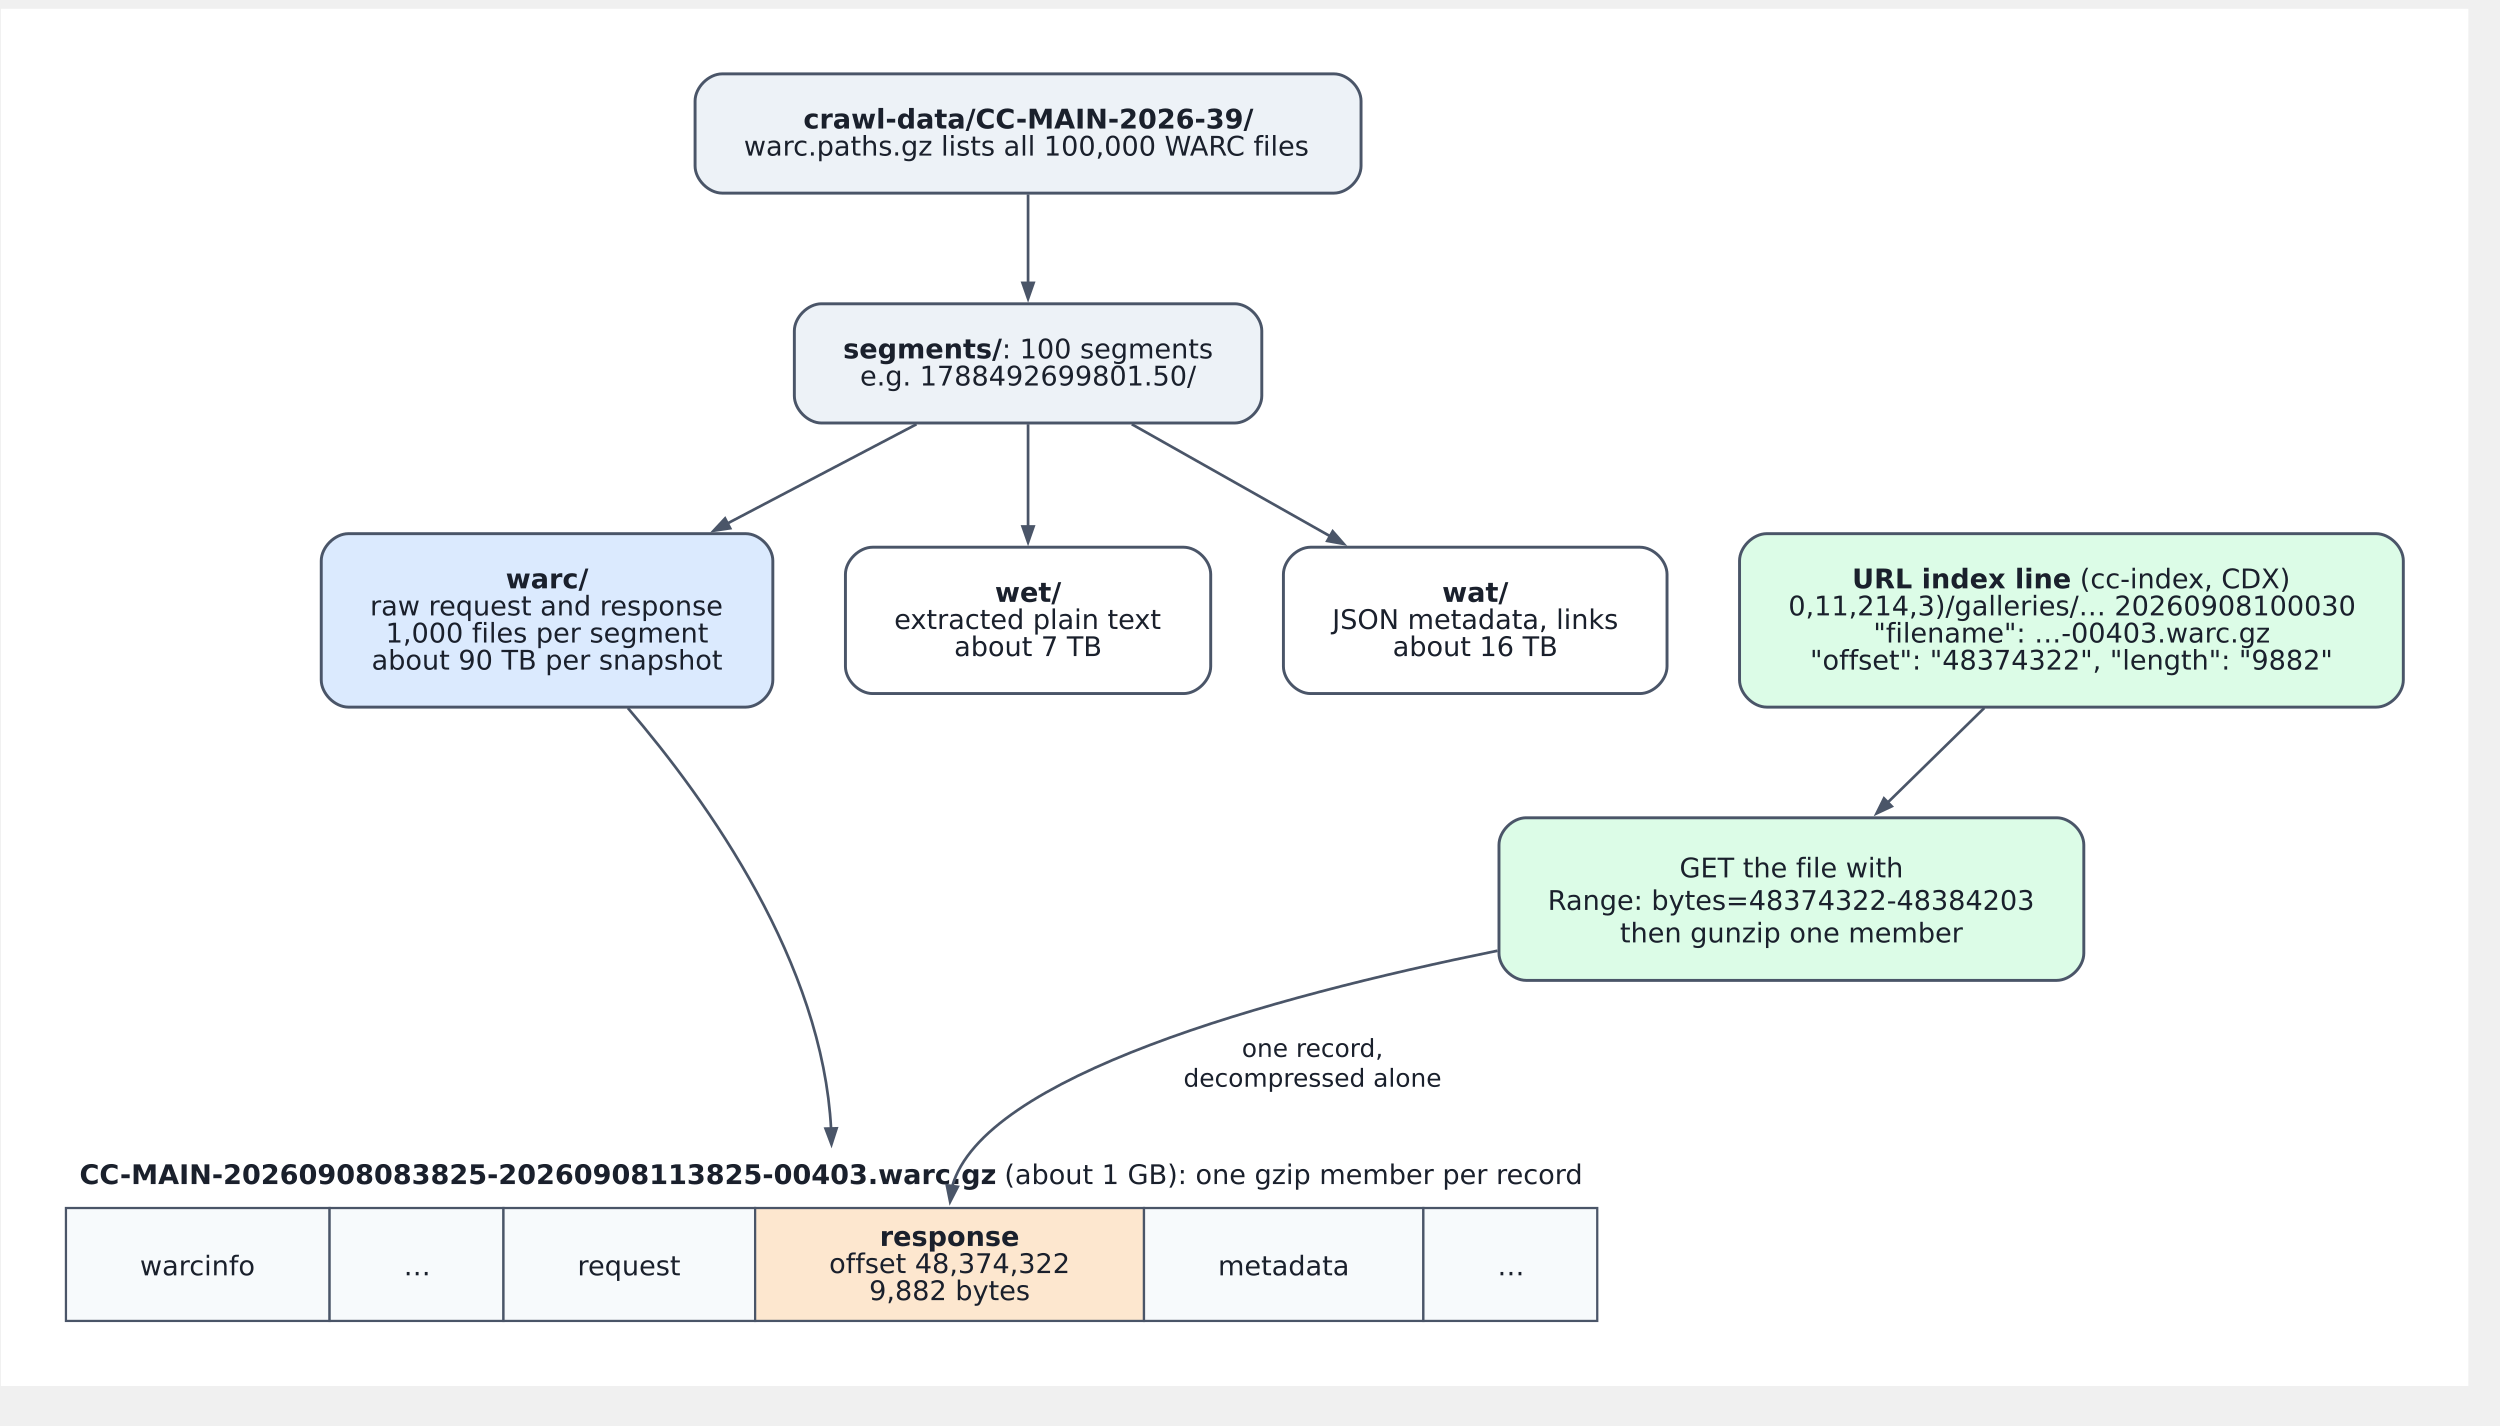
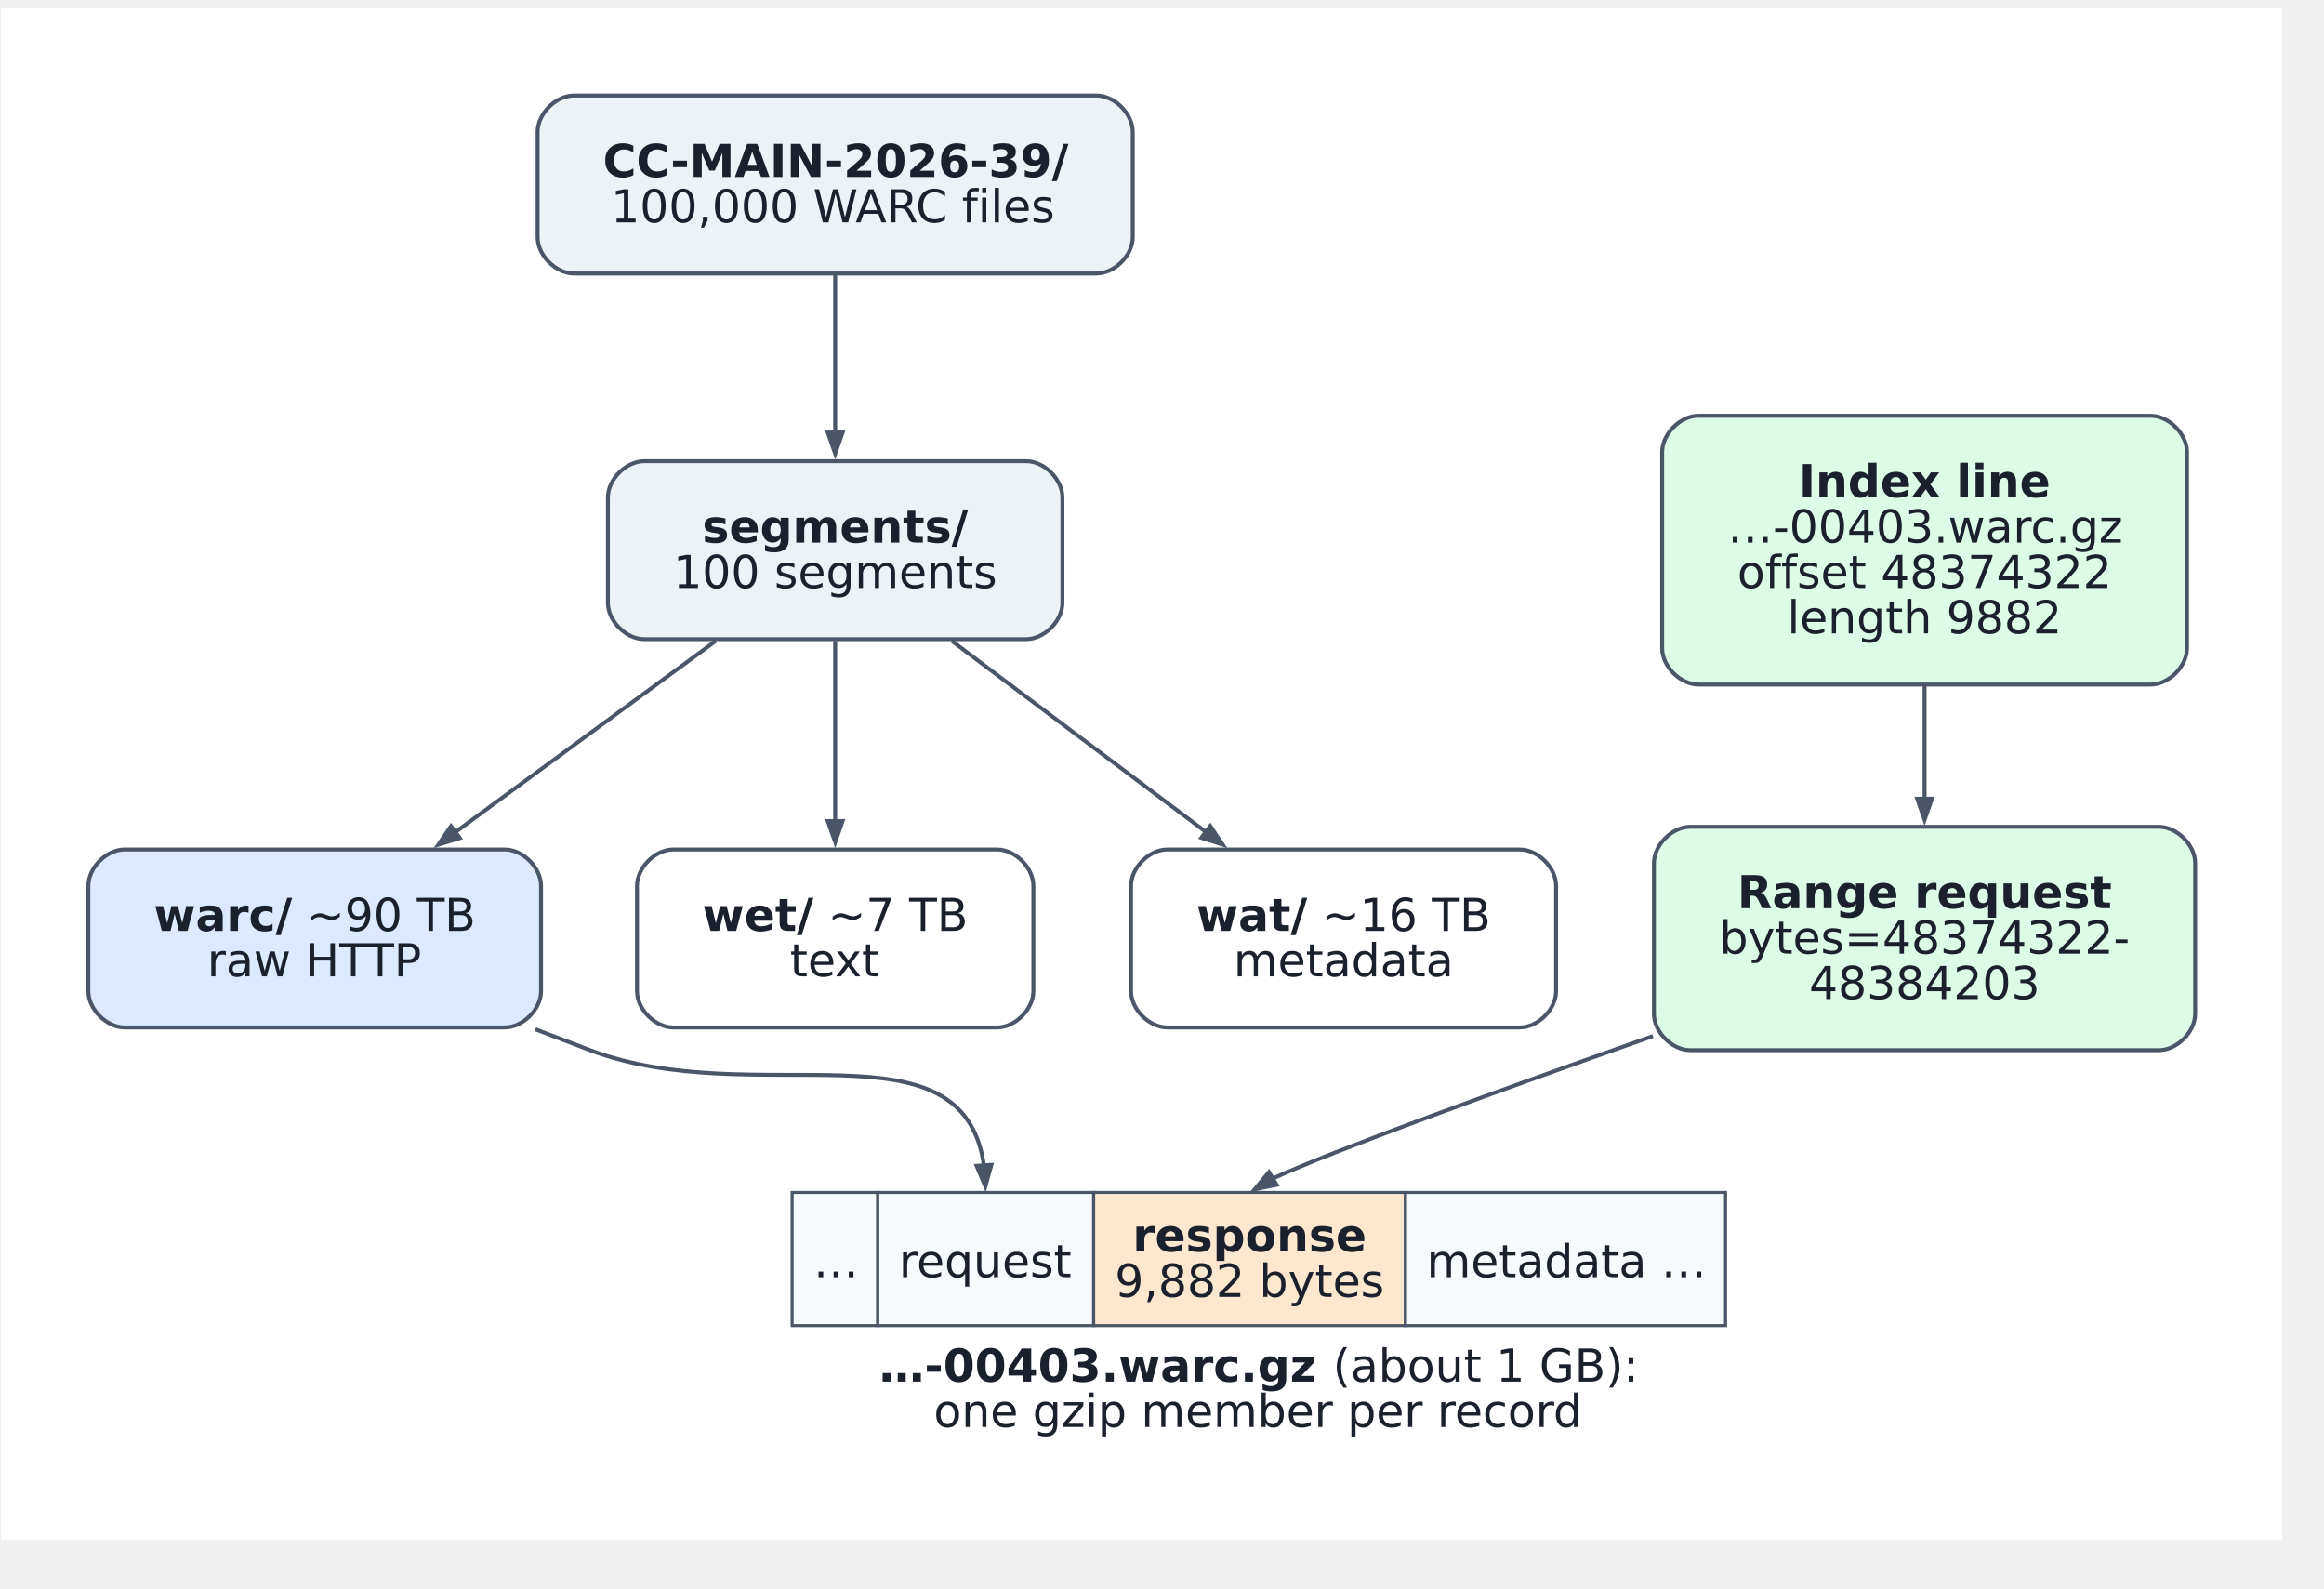
- <svg xmlns="http://www.w3.org/2000/svg" width="1121" height="639" viewBox="14.00 14.00 1107.00 624.00">
-   <g id="graph0" class="graph" transform="scale(1 1) rotate(0) translate(43.2 595.4)">
-     <polygon fill="#ffffff" stroke="none" points="-28.8,28.8 -28.8,-581 1063.79,-581 1063.79,28.8 -28.8,28.8" />
+ <svg xmlns="http://www.w3.org/2000/svg" width="783" height="535" viewBox="14.00 14.00 768.00 520.00">
+   <g id="graph0" class="graph" transform="scale(1 1) rotate(0) translate(43.2 491.6)">
+     <polygon fill="#ffffff" stroke="none" points="-28.8,28.8 -28.8,-477.2 725.02,-477.2 725.02,28.8 -28.8,28.8" />
    <g id="node1" class="node">
-       <path fill="#edf2f7" stroke="#4a5568" stroke-width="1.3" d="M561.47,-552.2C561.47,-552.2 290.58,-552.2 290.58,-552.2 284.58,-552.2 278.58,-546.2 278.58,-540.2 278.58,-540.2 278.58,-511.4 278.58,-511.4 278.58,-505.4 284.58,-499.4 290.58,-499.4 290.58,-499.4 561.47,-499.4 561.47,-499.4 567.47,-499.4 573.47,-505.4 573.47,-511.4 573.47,-511.4 573.47,-540.2 573.47,-540.2 573.47,-546.2 567.47,-552.2 561.47,-552.2" />
-       <text xml:space="preserve" text-anchor="start" x="326.54" y="-528" font-family="DejaVu Sans" font-weight="bold" font-size="12.00" fill="#1a202c">crawl-data/CC-MAIN-2026-39/</text>
-       <text xml:space="preserve" text-anchor="start" x="300.18" y="-516" font-family="DejaVu Sans" font-size="12.00" fill="#1a202c">warc.paths.gz lists all 100,000 WARC files</text>
+       <path fill="#edf2f7" stroke="#4a5568" stroke-width="1.3" d="M333.13,-448.4C333.13,-448.4 160.46,-448.4 160.46,-448.4 154.46,-448.4 148.46,-442.4 148.46,-436.4 148.46,-436.4 148.46,-401.6 148.46,-401.6 148.46,-395.6 154.46,-389.6 160.46,-389.6 160.46,-389.6 333.13,-389.6 333.13,-389.6 339.13,-389.6 345.13,-395.6 345.13,-401.6 345.13,-401.6 345.13,-436.4 345.13,-436.4 345.13,-442.4 339.13,-448.4 333.13,-448.4" />
+       <text xml:space="preserve" text-anchor="start" x="170.06" y="-421.5" font-family="DejaVu Sans" font-weight="bold" font-size="15.00" fill="#1a202c">CC-MAIN-2026-39/</text>
+       <text xml:space="preserve" text-anchor="start" x="172.69" y="-406.5" font-family="DejaVu Sans" font-size="15.00" fill="#1a202c">100,000 WARC files</text>
    </g>
    <g id="node2" class="node">
-       <path fill="#edf2f7" stroke="#4a5568" stroke-width="1.3" d="M517.52,-450.4C517.52,-450.4 334.54,-450.4 334.54,-450.4 328.54,-450.4 322.54,-444.4 322.54,-438.4 322.54,-438.4 322.54,-409.6 322.54,-409.6 322.54,-403.6 328.54,-397.6 334.54,-397.6 334.54,-397.6 517.52,-397.6 517.52,-397.6 523.52,-397.6 529.52,-403.6 529.52,-409.6 529.52,-409.6 529.52,-438.4 529.52,-438.4 529.52,-444.4 523.52,-450.4 517.52,-450.4" />
-       <text xml:space="preserve" text-anchor="start" x="344.14" y="-426.2" font-family="DejaVu Sans" font-weight="bold" font-size="12.00" fill="#1a202c">segments/</text>
-       <text xml:space="preserve" text-anchor="start" x="414.46" y="-426.2" font-family="DejaVu Sans" font-size="12.00" fill="#1a202c">: 100 segments</text>
-       <text xml:space="preserve" text-anchor="start" x="351.62" y="-414.2" font-family="DejaVu Sans" font-size="12.00" fill="#1a202c">e.g. 1788492699801.50/</text>
+       <path fill="#edf2f7" stroke="#4a5568" stroke-width="1.3" d="M309.9,-327.6C309.9,-327.6 183.69,-327.6 183.69,-327.6 177.69,-327.6 171.69,-321.6 171.69,-315.6 171.69,-315.6 171.69,-280.8 171.69,-280.8 171.69,-274.8 177.69,-268.8 183.69,-268.8 183.69,-268.8 309.9,-268.8 309.9,-268.8 315.9,-268.8 321.9,-274.8 321.9,-280.8 321.9,-280.8 321.9,-315.6 321.9,-315.6 321.9,-321.6 315.9,-327.6 309.9,-327.6" />
+       <text xml:space="preserve" text-anchor="start" x="202.85" y="-300.7" font-family="DejaVu Sans" font-weight="bold" font-size="15.00" fill="#1a202c">segments/</text>
+       <text xml:space="preserve" text-anchor="start" x="193.29" y="-285.7" font-family="DejaVu Sans" font-size="15.00" fill="#1a202c">100 segments</text>
    </g>
    <g id="edge1" class="edge">
-       <path fill="none" stroke="#4a5568" stroke-width="1.2" d="M426.03,-498.84C426.03,-486.83 426.03,-472.39 426.03,-459.48" />
-       <polygon fill="#4a5568" stroke="#4a5568" stroke-width="1.2" points="428.48,-459.65 426.03,-452.65 423.58,-459.65 428.48,-459.65" />
+       <path fill="none" stroke="#4a5568" stroke-width="1.3" d="M246.8,-389.24C246.8,-373.45 246.8,-353.69 246.8,-336.7" />
+       <polygon fill="#4a5568" stroke="#4a5568" stroke-width="1.3" points="249.25,-337.07 246.8,-330.07 244.35,-337.07 249.25,-337.07" />
    </g>
    <g id="node3" class="node">
-       <path fill="#dbeafe" stroke="#4a5568" stroke-width="1.3" d="M301.01,-348.6C301.01,-348.6 125.05,-348.6 125.05,-348.6 119.05,-348.6 113.05,-342.6 113.05,-336.6 113.05,-336.6 113.05,-283.8 113.05,-283.8 113.05,-277.8 119.05,-271.8 125.05,-271.8 125.05,-271.8 301.01,-271.8 301.01,-271.8 307.01,-271.8 313.01,-277.8 313.01,-283.8 313.01,-283.8 313.01,-336.6 313.01,-336.6 313.01,-342.6 307.01,-348.6 301.01,-348.6" />
-       <text xml:space="preserve" text-anchor="start" x="194.73" y="-324.4" font-family="DejaVu Sans" font-weight="bold" font-size="12.00" fill="#1a202c">warc/</text>
-       <text xml:space="preserve" text-anchor="start" x="134.65" y="-312.4" font-family="DejaVu Sans" font-size="12.00" fill="#1a202c">raw request and response</text>
-       <text xml:space="preserve" text-anchor="start" x="141.58" y="-300.4" font-family="DejaVu Sans" font-size="12.00" fill="#1a202c">1,000 files per segment</text>
-       <text xml:space="preserve" text-anchor="start" x="135.34" y="-288.4" font-family="DejaVu Sans" font-size="12.00" fill="#1a202c">about 90 TB per snapshot</text>
+       <path fill="#dbeafe" stroke="#4a5568" stroke-width="1.3" d="M137.59,-199.3C137.59,-199.3 12,-199.3 12,-199.3 6,-199.3 0,-193.3 0,-187.3 0,-187.3 0,-152.5 0,-152.5 0,-146.5 6,-140.5 12,-140.5 12,-140.5 137.59,-140.5 137.59,-140.5 143.59,-140.5 149.59,-146.5 149.59,-152.5 149.59,-152.5 149.59,-187.3 149.59,-187.3 149.59,-193.3 143.59,-199.3 137.59,-199.3" />
+       <text xml:space="preserve" text-anchor="start" x="21.6" y="-172.4" font-family="DejaVu Sans" font-weight="bold" font-size="15.00" fill="#1a202c">warc/</text>
+       <text xml:space="preserve" text-anchor="start" x="67.35" y="-172.4" font-family="DejaVu Sans" font-size="15.00" fill="#1a202c"> ~90 TB</text>
+       <text xml:space="preserve" text-anchor="start" x="39.27" y="-157.4" font-family="DejaVu Sans" font-size="15.00" fill="#1a202c">raw HTTP</text>
    </g>
    <g id="edge2" class="edge">
-       <path fill="none" stroke="#4a5568" stroke-width="1.2" d="M376.63,-397.07C351.7,-383.98 320.84,-367.79 292.66,-353" />
-       <polygon fill="#4a5568" stroke="#4a5568" stroke-width="1.2" points="294.12,-351 286.79,-349.91 291.85,-355.34 294.12,-351" />
+       <path fill="none" stroke="#4a5568" stroke-width="1.3" d="M207.34,-268.22C181.66,-249.37 148.07,-224.7 121.13,-204.92" />
+       <polygon fill="#4a5568" stroke="#4a5568" stroke-width="1.3" points="122.75,-203.07 115.66,-200.91 119.85,-207.02 122.75,-203.07" />
    </g>
    <g id="node4" class="node">
-       <path fill="#ffffff" stroke="#4a5568" stroke-width="1.3" d="M494.9,-342.6C494.9,-342.6 357.16,-342.6 357.16,-342.6 351.16,-342.6 345.16,-336.6 345.16,-330.6 345.16,-330.6 345.16,-289.8 345.16,-289.8 345.16,-283.8 351.16,-277.8 357.16,-277.8 357.16,-277.8 494.9,-277.8 494.9,-277.8 500.9,-277.8 506.9,-283.8 506.9,-289.8 506.9,-289.8 506.9,-330.6 506.9,-330.6 506.9,-336.6 500.9,-342.6 494.9,-342.6" />
-       <text xml:space="preserve" text-anchor="start" x="411.36" y="-318.4" font-family="DejaVu Sans" font-weight="bold" font-size="12.00" fill="#1a202c">wet/</text>
-       <text xml:space="preserve" text-anchor="start" x="366.76" y="-306.4" font-family="DejaVu Sans" font-size="12.00" fill="#1a202c">extracted plain text</text>
-       <text xml:space="preserve" text-anchor="start" x="393.3" y="-294.4" font-family="DejaVu Sans" font-size="12.00" fill="#1a202c">about 7 TB</text>
+       <path fill="#ffffff" stroke="#4a5568" stroke-width="1.3" d="M300.29,-199.3C300.29,-199.3 193.31,-199.3 193.31,-199.3 187.31,-199.3 181.31,-193.3 181.31,-187.3 181.31,-187.3 181.31,-152.5 181.31,-152.5 181.31,-146.5 187.31,-140.5 193.31,-140.5 193.31,-140.5 300.29,-140.5 300.29,-140.5 306.29,-140.5 312.29,-146.5 312.29,-152.5 312.29,-152.5 312.29,-187.3 312.29,-187.3 312.29,-193.3 306.29,-199.3 300.29,-199.3" />
+       <text xml:space="preserve" text-anchor="start" x="202.91" y="-172.4" font-family="DejaVu Sans" font-weight="bold" font-size="15.00" fill="#1a202c">wet/</text>
+       <text xml:space="preserve" text-anchor="start" x="239.59" y="-172.4" font-family="DejaVu Sans" font-size="15.00" fill="#1a202c"> ~7 TB</text>
+       <text xml:space="preserve" text-anchor="start" x="231.86" y="-157.4" font-family="DejaVu Sans" font-size="15.00" fill="#1a202c">text</text>
    </g>
    <g id="edge3" class="edge">
-       <path fill="none" stroke="#4a5568" stroke-width="1.2" d="M426.03,-397.07C426.03,-383.59 426.03,-366.81 426.03,-351.66" />
-       <polygon fill="#4a5568" stroke="#4a5568" stroke-width="1.2" points="428.48,-351.79 426.03,-344.79 423.58,-351.79 428.48,-351.79" />
+       <path fill="none" stroke="#4a5568" stroke-width="1.3" d="M246.8,-268.22C246.8,-250.49 246.8,-227.62 246.8,-208.51" />
+       <polygon fill="#4a5568" stroke="#4a5568" stroke-width="1.3" points="249.25,-208.71 246.8,-201.71 244.35,-208.71 249.25,-208.71" />
    </g>
    <g id="node5" class="node">
-       <path fill="#ffffff" stroke="#4a5568" stroke-width="1.3" d="M696.96,-342.6C696.96,-342.6 551.1,-342.6 551.1,-342.6 545.1,-342.6 539.1,-336.6 539.1,-330.6 539.1,-330.6 539.1,-289.8 539.1,-289.8 539.1,-283.8 545.1,-277.8 551.1,-277.8 551.1,-277.8 696.96,-277.8 696.96,-277.8 702.96,-277.8 708.96,-283.8 708.96,-289.8 708.96,-289.8 708.96,-330.6 708.96,-330.6 708.96,-336.6 702.96,-342.6 696.96,-342.6" />
-       <text xml:space="preserve" text-anchor="start" x="609.38" y="-318.4" font-family="DejaVu Sans" font-weight="bold" font-size="12.00" fill="#1a202c">wat/</text>
-       <text xml:space="preserve" text-anchor="start" x="560.7" y="-306.4" font-family="DejaVu Sans" font-size="12.00" fill="#1a202c">JSON metadata, links</text>
-       <text xml:space="preserve" text-anchor="start" x="587.49" y="-294.4" font-family="DejaVu Sans" font-size="12.00" fill="#1a202c">about 16 TB</text>
+       <path fill="#ffffff" stroke="#4a5568" stroke-width="1.3" d="M473.03,-199.3C473.03,-199.3 356.56,-199.3 356.56,-199.3 350.56,-199.3 344.56,-193.3 344.56,-187.3 344.56,-187.3 344.56,-152.5 344.56,-152.5 344.56,-146.5 350.56,-140.5 356.56,-140.5 356.56,-140.5 473.03,-140.5 473.03,-140.5 479.03,-140.5 485.03,-146.5 485.03,-152.5 485.03,-152.5 485.03,-187.3 485.03,-187.3 485.03,-193.3 479.03,-199.3 473.03,-199.3" />
+       <text xml:space="preserve" text-anchor="start" x="366.16" y="-172.4" font-family="DejaVu Sans" font-weight="bold" font-size="15.00" fill="#1a202c">wat/</text>
+       <text xml:space="preserve" text-anchor="start" x="402.79" y="-172.4" font-family="DejaVu Sans" font-size="15.00" fill="#1a202c"> ~16 TB</text>
+       <text xml:space="preserve" text-anchor="start" x="378.45" y="-157.4" font-family="DejaVu Sans" font-size="15.00" fill="#1a202c">metadata</text>
    </g>
    <g id="edge4" class="edge">
-       <path fill="none" stroke="#4a5568" stroke-width="1.2" d="M471.95,-397.07C498.06,-382.33 531.17,-363.63 559.82,-347.45" />
-       <polygon fill="#4a5568" stroke="#4a5568" stroke-width="1.2" points="560.92,-349.65 565.81,-344.07 558.51,-345.38 560.92,-349.65" />
+       <path fill="none" stroke="#4a5568" stroke-width="1.3" d="M285.34,-268.22C310.42,-249.37 343.23,-224.7 369.54,-204.92" />
+       <polygon fill="#4a5568" stroke="#4a5568" stroke-width="1.3" points="370.74,-207.09 374.86,-200.92 367.79,-203.17 370.74,-207.09" />
+     </g>
+     <g id="node8" class="node">
+       <polygon fill="#f7fafc" stroke="none" points="232.57,-42 232.57,-86 260.87,-86 260.87,-42 232.57,-42" />
+       <polygon fill="none" stroke="#4a5568" points="232.57,-42 232.57,-86 260.87,-86 260.87,-42 232.57,-42" />
+       <text xml:space="preserve" text-anchor="start" x="239.57" y="-58" font-family="DejaVu Sans" font-size="15.00" fill="#1a202c">…</text>
+       <polygon fill="#f7fafc" stroke="none" points="260.87,-42 260.87,-86 332.22,-86 332.22,-42 260.87,-42" />
+       <polygon fill="none" stroke="#4a5568" points="260.87,-42 260.87,-86 332.22,-86 332.22,-42 260.87,-42" />
+       <text xml:space="preserve" text-anchor="start" x="267.87" y="-58" font-family="DejaVu Sans" font-size="15.00" fill="#1a202c">request</text>
+       <polygon fill="#fde7cf" stroke="none" points="332.22,-42 332.22,-86 435.25,-86 435.25,-42 332.22,-42" />
+       <polygon fill="none" stroke="#4a5568" points="332.22,-42 332.22,-86 435.25,-86 435.25,-42 332.22,-42" />
+       <text xml:space="preserve" text-anchor="start" x="345.08" y="-66.5" font-family="DejaVu Sans" font-weight="bold" font-size="15.00" fill="#1a202c">response</text>
+       <text xml:space="preserve" text-anchor="start" x="339.22" y="-51.5" font-family="DejaVu Sans" font-size="15.00" fill="#1a202c">9,882 bytes</text>
+       <polygon fill="#f7fafc" stroke="none" points="435.25,-42 435.25,-86 541.03,-86 541.03,-42 435.25,-42" />
+       <polygon fill="none" stroke="#4a5568" points="435.25,-42 435.25,-86 541.03,-86 541.03,-42 435.25,-42" />
+       <text xml:space="preserve" text-anchor="start" x="442.25" y="-58" font-family="DejaVu Sans" font-size="15.00" fill="#1a202c">metadata …</text>
+       <text xml:space="preserve" text-anchor="start" x="261.29" y="-23.5" font-family="DejaVu Sans" font-weight="bold" font-size="15.00" fill="#1a202c">…-00403.warc.gz</text>
+       <text xml:space="preserve" text-anchor="start" x="406.5" y="-23.5" font-family="DejaVu Sans" font-size="15.00" fill="#1a202c"> (about 1 GB):</text>
+       <text xml:space="preserve" text-anchor="start" x="279.36" y="-8.5" font-family="DejaVu Sans" font-size="15.00" fill="#1a202c">one gzip member per record</text>
+     </g>
+     <g id="edge5" class="edge">
+       <path fill="none" stroke="#4a5568" stroke-width="1.3" d="M147.73,-139.9C153.83,-137.54 159.92,-135.22 165.8,-133 220.65,-112.33 289.17,-144.19 295.99,-94.67" />
+       <polygon fill="#4a5568" stroke="#4a5568" stroke-width="1.3" points="298.42,-95.11 296.42,-87.96 293.53,-94.79 298.42,-95.11" />
    </g>
    <g id="node6" class="node">
-       <text xml:space="preserve" text-anchor="start" x="6" y="-60.6" font-family="DejaVu Sans" font-weight="bold" font-size="12.00" fill="#1a202c">CC-MAIN-20260908083825-20260908113825-00403.warc.gz</text>
-       <text xml:space="preserve" text-anchor="start" x="411.71" y="-60.6" font-family="DejaVu Sans" font-size="12.00" fill="#1a202c"> (about 1 GB): one gzip member per record</text>
-       <polygon fill="#f7fafc" stroke="none" points="0,0 0,-50 116.75,-50 116.75,0 0,0" />
-       <polygon fill="none" stroke="#4a5568" points="0,0 0,-50 116.75,-50 116.75,0 0,0" />
-       <text xml:space="preserve" text-anchor="start" x="32.77" y="-20.2" font-family="DejaVu Sans" font-size="12.00" fill="#1a202c">warcinfo</text>
-       <polygon fill="#f7fafc" stroke="none" points="116.75,0 116.75,-50 193.74,-50 193.74,0 116.75,0" />
-       <polygon fill="none" stroke="#4a5568" points="116.75,0 116.75,-50 193.74,-50 193.74,0 116.75,0" />
-       <text xml:space="preserve" text-anchor="start" x="149.52" y="-20.2" font-family="DejaVu Sans" font-size="12.00" fill="#1a202c">…</text>
-       <polygon fill="#f7fafc" stroke="none" points="193.74,0 193.74,-50 305.17,-50 305.17,0 193.74,0" />
-       <polygon fill="none" stroke="#4a5568" points="193.74,0 193.74,-50 305.17,-50 305.17,0 193.74,0" />
-       <text xml:space="preserve" text-anchor="start" x="226.51" y="-20.2" font-family="DejaVu Sans" font-size="12.00" fill="#1a202c">request</text>
-       <polygon fill="#fde7cf" stroke="none" points="305.17,0 305.17,-50 477.36,-50 477.36,0 305.17,0" />
-       <polygon fill="none" stroke="#4a5568" points="305.17,0 305.17,-50 477.36,-50 477.36,0 305.17,0" />
-       <text xml:space="preserve" text-anchor="start" x="360.34" y="-33.2" font-family="DejaVu Sans" font-weight="bold" font-size="12.00" fill="#1a202c">response</text>
-       <text xml:space="preserve" text-anchor="start" x="337.94" y="-21.2" font-family="DejaVu Sans" font-size="12.00" fill="#1a202c">offset 48,374,322</text>
-       <text xml:space="preserve" text-anchor="start" x="355.65" y="-9.2" font-family="DejaVu Sans" font-size="12.00" fill="#1a202c">9,882 bytes</text>
-       <polygon fill="#f7fafc" stroke="none" points="477.36,0 477.36,-50 601.07,-50 601.07,0 477.36,0" />
-       <polygon fill="none" stroke="#4a5568" points="477.36,0 477.36,-50 601.07,-50 601.07,0 477.36,0" />
-       <text xml:space="preserve" text-anchor="start" x="510.14" y="-20.2" font-family="DejaVu Sans" font-size="12.00" fill="#1a202c">metadata</text>
-       <polygon fill="#f7fafc" stroke="none" points="601.07,0 601.07,-50 678.06,-50 678.06,0 601.07,0" />
-       <polygon fill="none" stroke="#4a5568" points="601.07,0 601.07,-50 678.06,-50 678.06,0 601.07,0" />
-       <text xml:space="preserve" text-anchor="start" x="633.84" y="-20.2" font-family="DejaVu Sans" font-size="12.00" fill="#1a202c">…</text>
-     </g>
-     <g id="edge5" class="edge">
-       <path fill="none" stroke="#4a5568" stroke-width="1.2" d="M248.8,-271.4C284.67,-229.54 335.12,-158.23 338.81,-84.89" />
-       <polygon fill="#4a5568" stroke="#4a5568" stroke-width="1.2" points="341.25,-85.28 338.98,-78.22 336.36,-85.15 341.25,-85.28" />
+       <path fill="#dcfce7" stroke="#4a5568" stroke-width="1.3" d="M681.52,-342.6C681.52,-342.6 532.08,-342.6 532.08,-342.6 526.08,-342.6 520.08,-336.6 520.08,-330.6 520.08,-330.6 520.08,-265.8 520.08,-265.8 520.08,-259.8 526.08,-253.8 532.08,-253.8 532.08,-253.8 681.52,-253.8 681.52,-253.8 687.52,-253.8 693.52,-259.8 693.52,-265.8 693.52,-265.8 693.52,-330.6 693.52,-330.6 693.52,-336.6 687.52,-342.6 681.52,-342.6" />
+       <text xml:space="preserve" text-anchor="start" x="565.19" y="-315.7" font-family="DejaVu Sans" font-weight="bold" font-size="15.00" fill="#1a202c">Index line</text>
+       <text xml:space="preserve" text-anchor="start" x="541.68" y="-300.7" font-family="DejaVu Sans" font-size="15.00" fill="#1a202c">…-00403.warc.gz</text>
+       <text xml:space="preserve" text-anchor="start" x="544.91" y="-285.7" font-family="DejaVu Sans" font-size="15.00" fill="#1a202c">offset 48374322</text>
+       <text xml:space="preserve" text-anchor="start" x="561.42" y="-270.7" font-family="DejaVu Sans" font-size="15.00" fill="#1a202c">length 9882</text>
    </g>
    <g id="node7" class="node">
-       <path fill="#dcfce7" stroke="#4a5568" stroke-width="1.3" d="M1022.99,-348.6C1022.99,-348.6 753.07,-348.6 753.07,-348.6 747.07,-348.6 741.07,-342.6 741.07,-336.6 741.07,-336.6 741.07,-283.8 741.07,-283.8 741.07,-277.8 747.07,-271.8 753.07,-271.8 753.07,-271.8 1022.99,-271.8 1022.99,-271.8 1028.99,-271.8 1034.99,-277.8 1034.99,-283.8 1034.99,-283.8 1034.99,-336.6 1034.99,-336.6 1034.99,-342.6 1028.99,-348.6 1022.99,-348.6" />
-       <text xml:space="preserve" text-anchor="start" x="790.91" y="-324.4" font-family="DejaVu Sans" font-weight="bold" font-size="12.00" fill="#1a202c">URL index line</text>
-       <text xml:space="preserve" text-anchor="start" x="887.93" y="-324.4" font-family="DejaVu Sans" font-size="12.00" fill="#1a202c"> (cc-index, CDX)</text>
-       <text xml:space="preserve" text-anchor="start" x="762.67" y="-312.4" font-family="DejaVu Sans" font-size="12.00" fill="#1a202c">0,11,214,3)/galleries/… 20260908100030</text>
-       <text xml:space="preserve" text-anchor="start" x="800.33" y="-300.4" font-family="DejaVu Sans" font-size="12.00" fill="#1a202c">"filename": …-00403.warc.gz</text>
-       <text xml:space="preserve" text-anchor="start" x="772.28" y="-288.4" font-family="DejaVu Sans" font-size="12.00" fill="#1a202c">"offset": "48374322", "length": "9882"</text>
-     </g>
-     <g id="node8" class="node">
-       <path fill="#dcfce7" stroke="#4a5568" stroke-width="1.3" d="M881.51,-222.8C881.51,-222.8 646.55,-222.8 646.55,-222.8 640.55,-222.8 634.55,-216.8 634.55,-210.8 634.55,-210.8 634.55,-162.8 634.55,-162.8 634.55,-156.8 640.55,-150.8 646.55,-150.8 646.55,-150.8 881.51,-150.8 881.51,-150.8 887.51,-150.8 893.51,-156.8 893.51,-162.8 893.51,-162.8 893.51,-210.8 893.51,-210.8 893.51,-216.8 887.51,-222.8 881.51,-222.8" />
-       <text xml:space="preserve" text-anchor="start" x="714.49" y="-196.4" font-family="DejaVu Sans" font-size="12.00" fill="#1a202c">GET the file with</text>
-       <text xml:space="preserve" text-anchor="start" x="656.15" y="-182" font-family="DejaVu Sans" font-size="12.00" fill="#1a202c">Range: bytes=48374322-48384203</text>
-       <text xml:space="preserve" text-anchor="start" x="688.11" y="-167.6" font-family="DejaVu Sans" font-size="12.00" fill="#1a202c">then gunzip one member</text>
+       <path fill="#dcfce7" stroke="#4a5568" stroke-width="1.3" d="M684.22,-206.8C684.22,-206.8 529.37,-206.8 529.37,-206.8 523.37,-206.8 517.37,-200.8 517.37,-194.8 517.37,-194.8 517.37,-145 517.37,-145 517.37,-139 523.37,-133 529.37,-133 529.37,-133 684.22,-133 684.22,-133 690.22,-133 696.22,-139 696.22,-145 696.22,-145 696.22,-194.8 696.22,-194.8 696.22,-200.8 690.22,-206.8 684.22,-206.8" />
+       <text xml:space="preserve" text-anchor="start" x="544.92" y="-179.9" font-family="DejaVu Sans" font-weight="bold" font-size="15.00" fill="#1a202c">Range request</text>
+       <text xml:space="preserve" text-anchor="start" x="538.97" y="-164.9" font-family="DejaVu Sans" font-size="15.00" fill="#1a202c">bytes=48374322-</text>
+       <text xml:space="preserve" text-anchor="start" x="568.62" y="-149.9" font-family="DejaVu Sans" font-size="15.00" fill="#1a202c">48384203</text>
    </g>
    <g id="edge6" class="edge">
-       <path fill="none" stroke="#4a5568" stroke-width="1.2" d="M849.47,-271.45C835.91,-258.17 820.59,-243.18 806.71,-229.58" />
-       <polygon fill="#4a5568" stroke="#4a5568" stroke-width="1.2" points="808.46,-227.87 801.74,-224.72 805.03,-231.37 808.46,-227.87" />
+       <path fill="none" stroke="#4a5568" stroke-width="1.3" d="M606.8,-253.38C606.8,-241.23 606.8,-228.01 606.8,-215.8" />
+       <polygon fill="#4a5568" stroke="#4a5568" stroke-width="1.3" points="609.25,-216.08 606.8,-209.08 604.35,-216.08 609.25,-216.08" />
    </g>
    <g id="edge7" class="edge">
-       <path fill="none" stroke="#4a5568" stroke-width="1.2" d="M633.92,-163.94C532.26,-143.27 405.96,-108.14 392.45,-59.57" />
-       <polygon fill="#4a5568" stroke="#4a5568" stroke-width="1.2" points="394.9,-59.4 391.51,-52.8 390.05,-60.07 394.9,-59.4" />
-       <text xml:space="preserve" text-anchor="middle" x="550.23" y="-116.9" font-family="DejaVu Sans" font-size="11.00" fill="#1a202c"> one record,</text>
-       <text xml:space="preserve" text-anchor="middle" x="550.23" y="-103.7" font-family="DejaVu Sans" font-size="11.00" fill="#1a202c"> decompressed alone</text>
+       <path fill="none" stroke="#4a5568" stroke-width="1.3" d="M517.03,-137.66C467.16,-120.03 411.24,-99.74 391.3,-90.54" />
+       <polygon fill="#4a5568" stroke="#4a5568" stroke-width="1.3" points="392.68,-88.52 385.42,-87.01 390.16,-92.72 392.68,-88.52" />
    </g>
  </g>
</svg>
